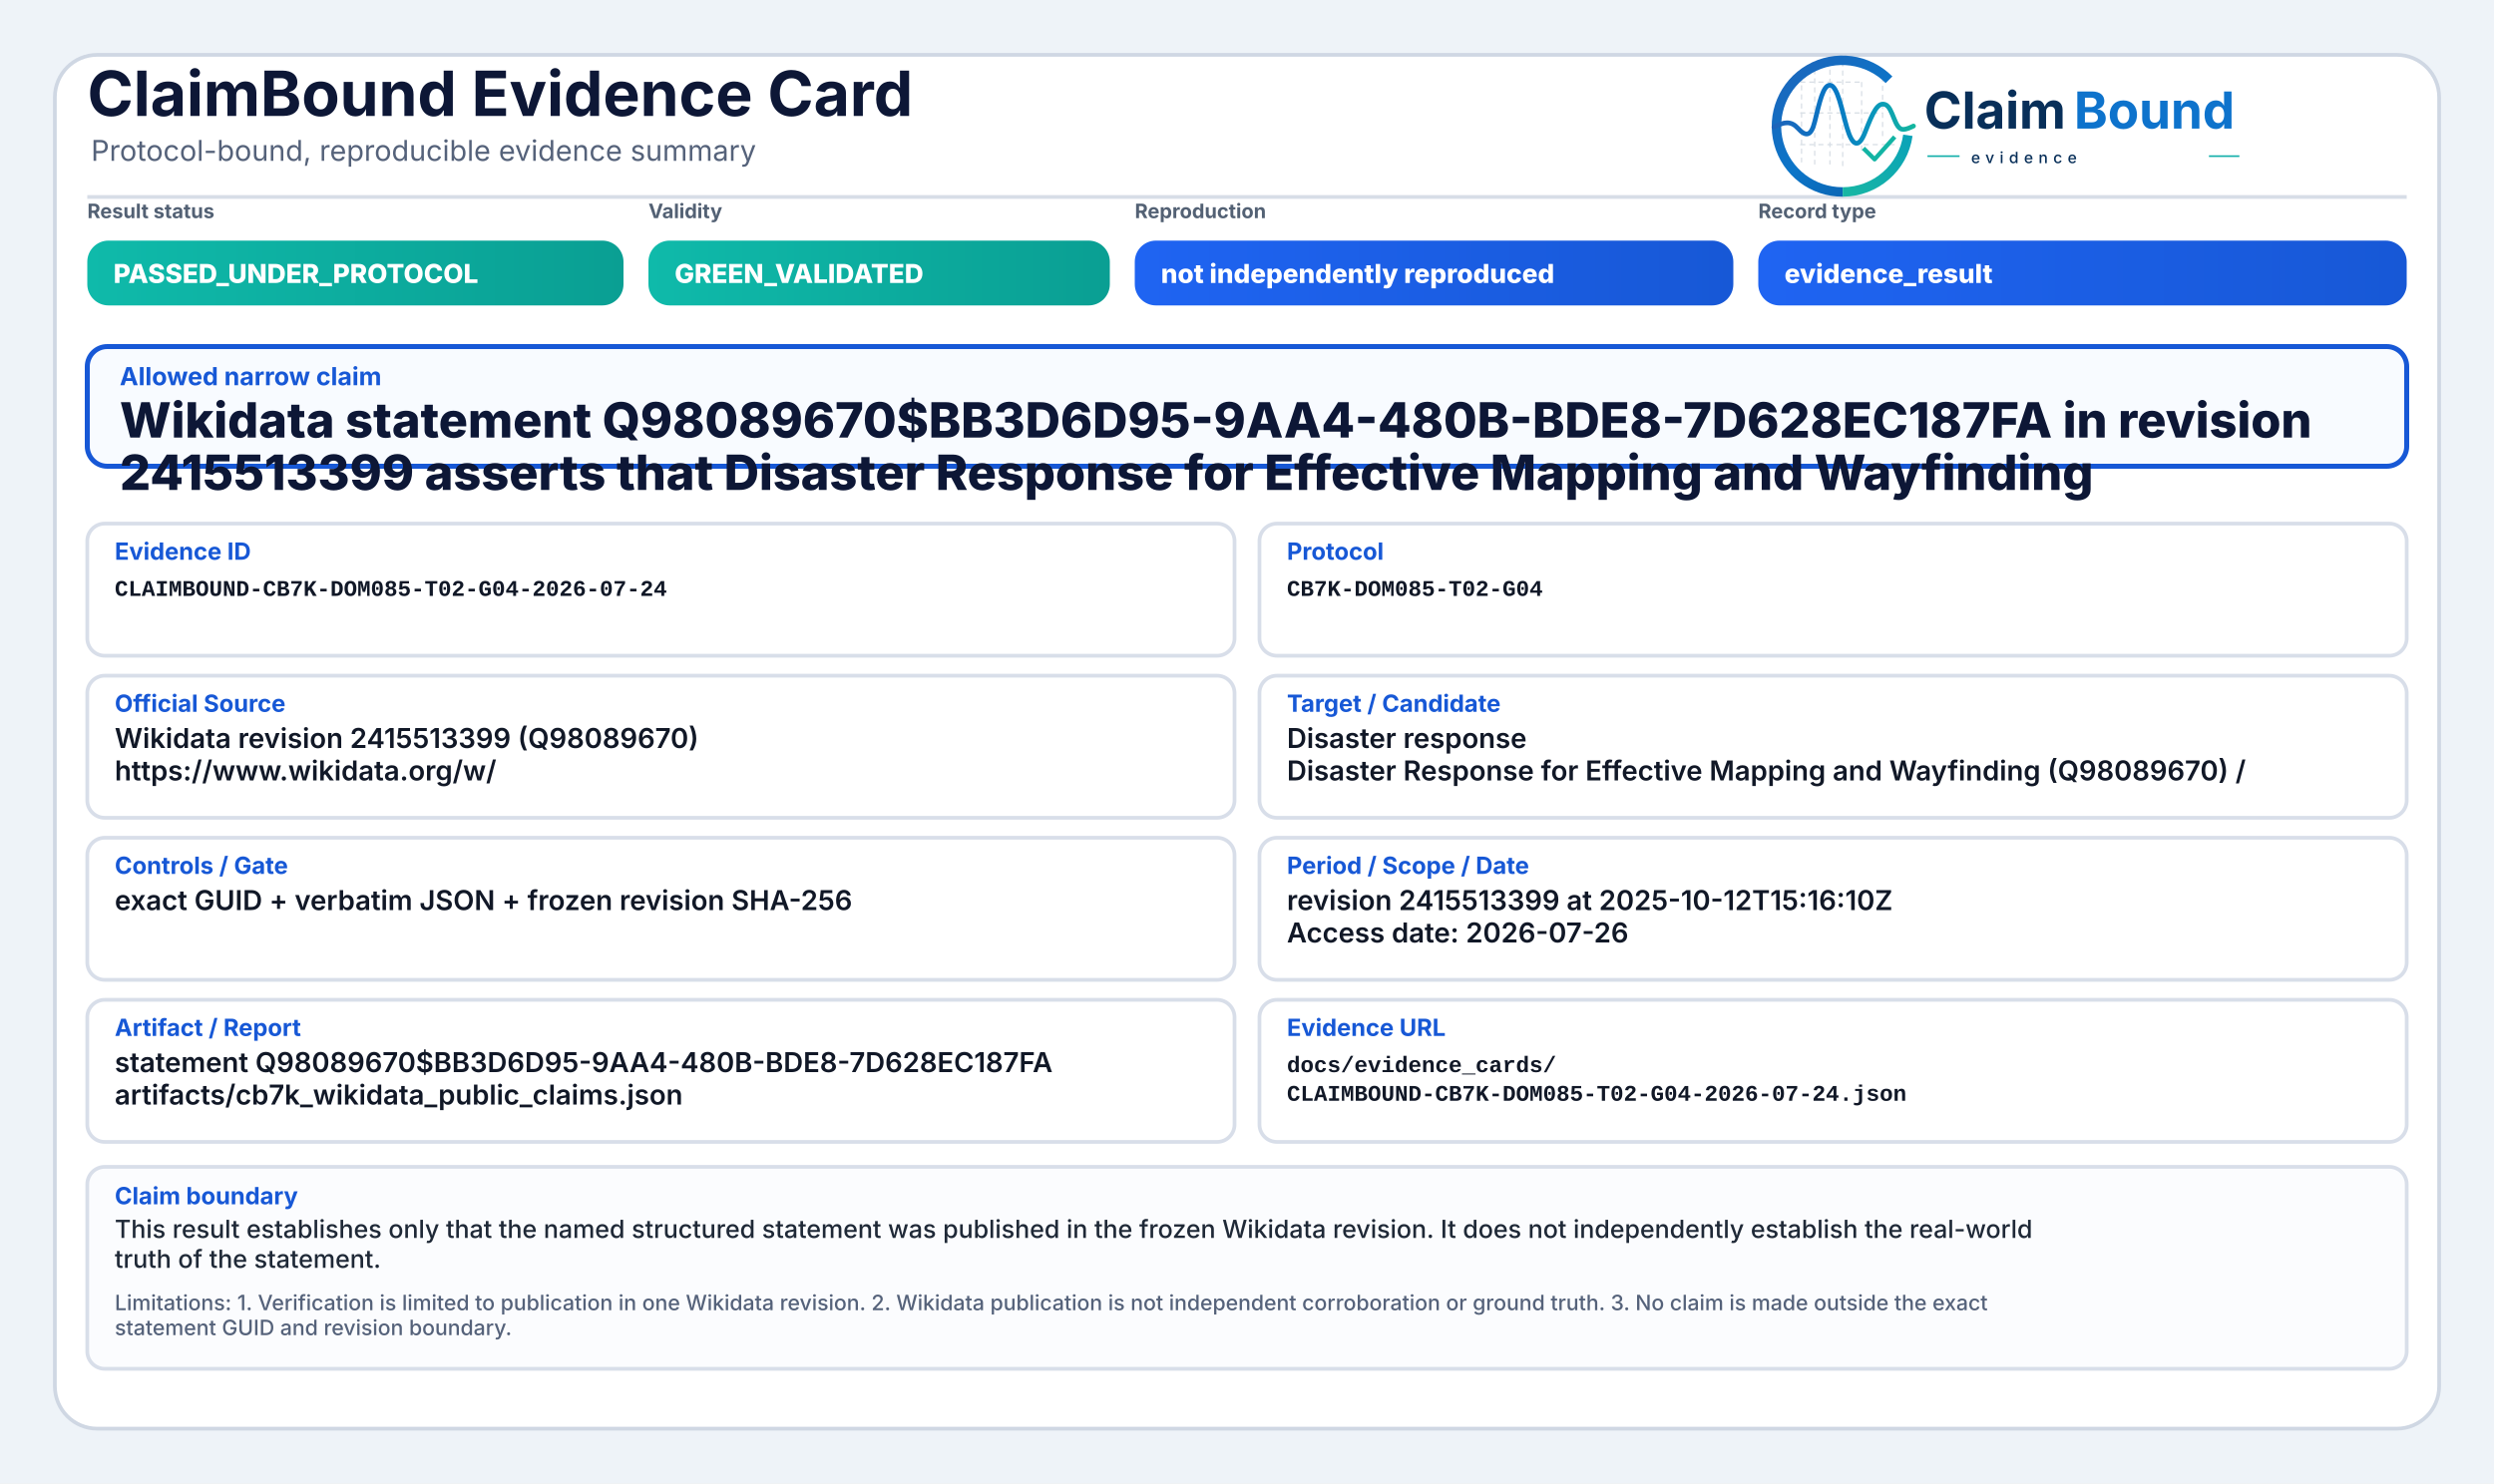
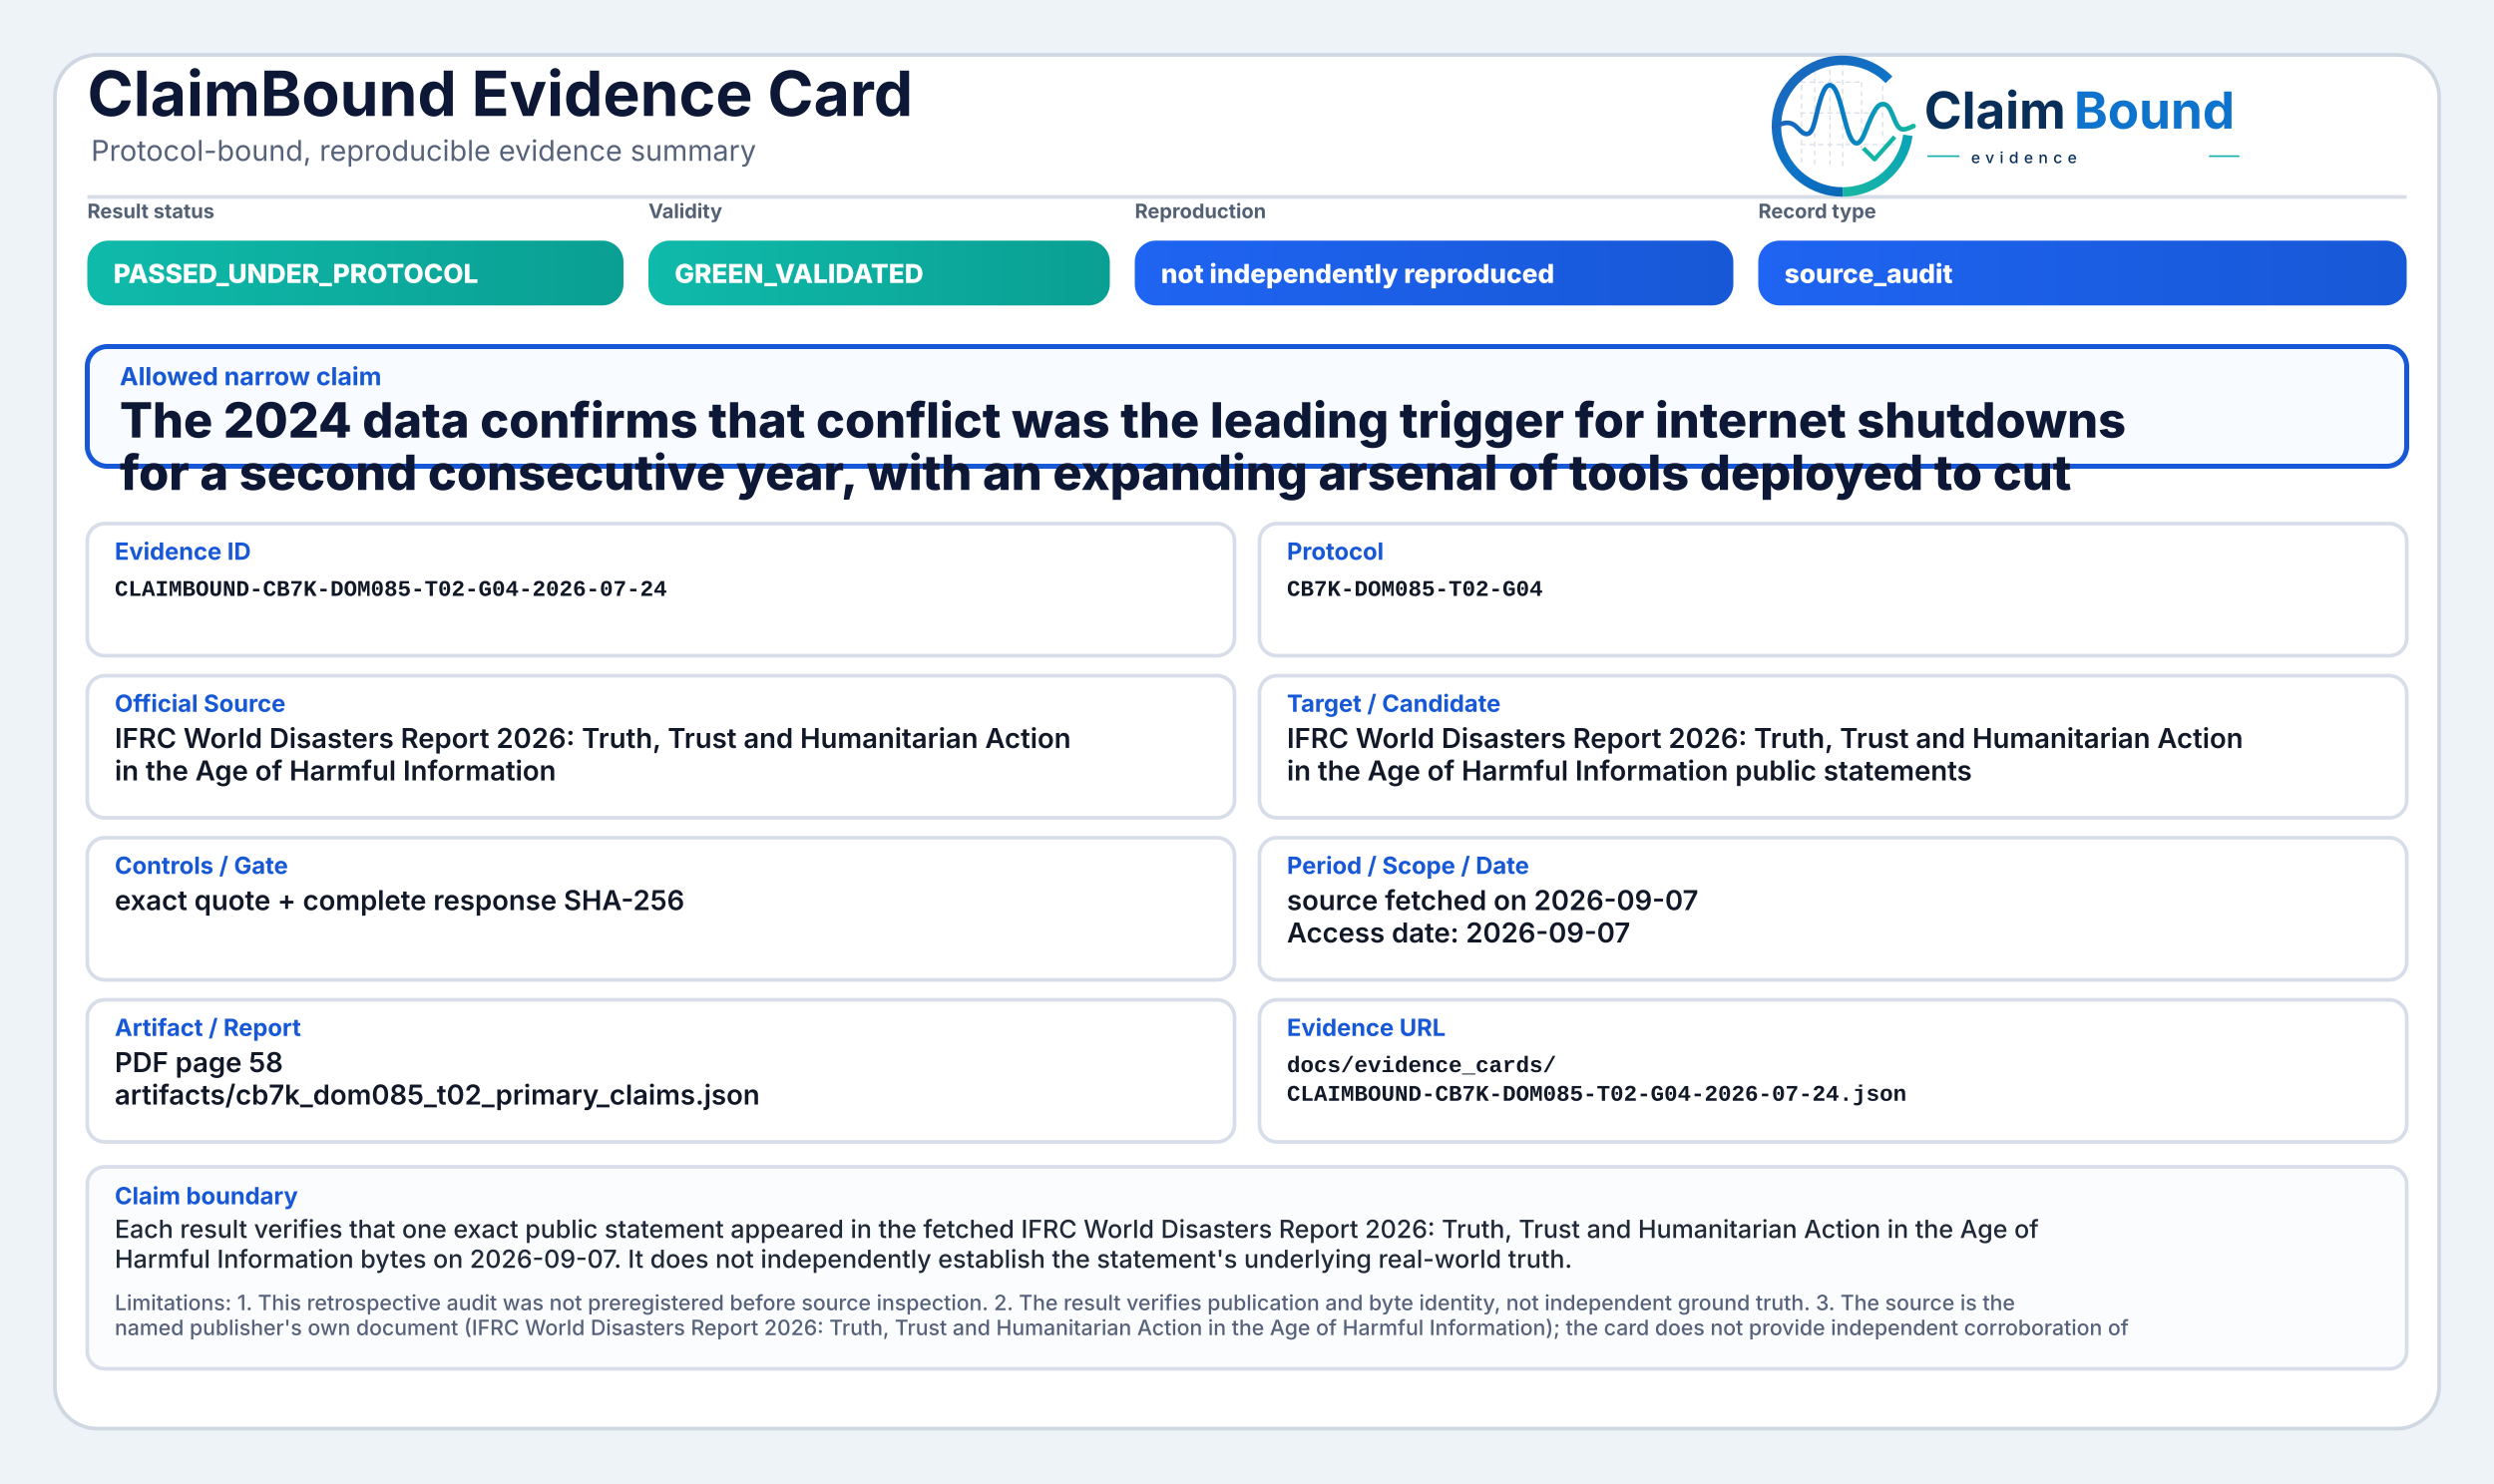
<svg xmlns="http://www.w3.org/2000/svg" width="2000" height="1190" viewBox="0 0 2000 1190" role="img" aria-label="ClaimBound Evidence Card">
  <defs>
    <linearGradient id="greenGrad" x1="0" y1="0" x2="1" y2="0">
      <stop offset="0%" stop-color="#0fbaaa" />
      <stop offset="100%" stop-color="#0a9f93" />
    </linearGradient>
    <linearGradient id="yellowGrad" x1="0" y1="0" x2="1" y2="0">
      <stop offset="0%" stop-color="#fbbf24" />
      <stop offset="100%" stop-color="#d97706" />
    </linearGradient>
    <linearGradient id="amberGrad" x1="0" y1="0" x2="1" y2="0">
      <stop offset="0%" stop-color="#f97316" />
      <stop offset="100%" stop-color="#c2410c" />
    </linearGradient>
    <linearGradient id="redGrad" x1="0" y1="0" x2="1" y2="0">
      <stop offset="0%" stop-color="#ef4444" />
      <stop offset="100%" stop-color="#b91c1c" />
    </linearGradient>
    <linearGradient id="grayGrad" x1="0" y1="0" x2="1" y2="0">
      <stop offset="0%" stop-color="#64748b" />
      <stop offset="100%" stop-color="#475569" />
    </linearGradient>
    <linearGradient id="blueGrad" x1="0" y1="0" x2="1" y2="0">
      <stop offset="0%" stop-color="#1f64f2" />
      <stop offset="100%" stop-color="#1758d6" />
    </linearGradient>
    <linearGradient id="logoRingBlue" x1="73" y1="453" x2="348" y2="793" gradientUnits="userSpaceOnUse">
      <stop offset="0" stop-color="#1E64BA" />
      <stop offset="0.55" stop-color="#0C75C8" />
      <stop offset="1" stop-color="#0A5FAB" />
    </linearGradient>
    <linearGradient id="logoRingTeal" x1="221" y1="792" x2="403" y2="594" gradientUnits="userSpaceOnUse">
      <stop offset="0" stop-color="#18B7A3" />
      <stop offset="1" stop-color="#089EBC" />
    </linearGradient>
    <linearGradient id="logoSignalGradient" x1="61" y1="628" x2="404" y2="628" gradientUnits="userSpaceOnUse">
      <stop offset="0" stop-color="#1E64BA" />
      <stop offset="0.43" stop-color="#0877C4" />
      <stop offset="0.72" stop-color="#0A97BB" />
      <stop offset="1" stop-color="#14B69E" />
    </linearGradient>
  </defs>
  <rect x="0" y="0" width="2000" height="1190" fill="#eef3f8" />
  <rect x="44" y="44" width="1912" height="1102" rx="34" fill="#ffffff" stroke="#cfd7e3" stroke-width="3" />
  <path d="M70 158 H1930" stroke="#d7dde7" stroke-width="3" />
  <text x="70" y="93" font-family="Inter, Segoe UI, Arial, sans-serif" font-size="50" font-weight="750" fill="#0d1736">ClaimBound Evidence Card</text>
  <text x="73" y="129" font-family="Inter, Segoe UI, Arial, sans-serif" font-size="23" font-weight="400" fill="#55627a">Protocol-bound, reproducible evidence summary</text>
  <g aria-label="ClaimBound evidence logo" transform="translate(1415,52) scale(0.33) translate(-40,-478)">
    <g stroke-linecap="butt" stroke-linejoin="round">
      <g stroke="#CBD3DC" stroke-width="3.2" stroke-linecap="round" stroke-dasharray="10 12" opacity="0.72">
        <path d="M130 507V714" />
        <path d="M162 490V719" />
        <path d="M199 491V719" />
        <path d="M230 471V726" />
        <path d="M276 521V690" />
        <path d="M327 508V650" />
        <path d="M128 520H277" />
        <path d="M128 595H327" />
        <path d="M128 672H355" />
      </g>
      <path d="M342.6 514.3A160 160 0 1 0 230 787" fill="none" stroke="url(#logoRingBlue)" stroke-width="23" />
      <path d="M230 787A160 160 0 0 0 388.4 649.3" fill="none" stroke="url(#logoRingTeal)" stroke-width="23" />
      <path d="M63 629.5C87 616.4 104.3 613.6 121.2 632.2C140.7 653.8 153.4 651.6 162.1 616.2C173.8 568.5 182.5 527.5 198.9 527.5C217.5 527.5 228.4 590.6 240.3 630.8C253.4 675.4 268.6 682.8 284.6 641.5C303.5 592.9 315.2 567.6 333.7 574.7C352.6 582 355.7 635.1 376.6 634.9C386.2 634.8 394 630.4 402 626.8" fill="none" stroke="url(#logoSignalGradient)" stroke-width="11.5" stroke-linecap="round" />
      <path d="M284 684.5L307.5 707.7L353 657" fill="none" stroke="#12B4A4" stroke-width="10.5" stroke-linecap="square" />
    </g>
    <text x="428" y="633" font-family="Inter, Segoe UI, Arial, sans-serif" font-size="124" font-weight="750" fill="#082F59" text-rendering="geometricPrecision">Claim</text>
    <text x="792" y="633" font-family="Inter, Segoe UI, Arial, sans-serif" font-size="124" font-weight="750" fill="#0E73CC" text-rendering="geometricPrecision">Bound</text>
    <line x1="436" y1="700" x2="514" y2="700" stroke="#11AFA9" stroke-width="4" />
    <text x="542" y="717" font-family="Inter, Segoe UI, Arial, sans-serif" font-size="38" font-weight="500" letter-spacing="13" fill="#082F59">evidence</text>
    <line x1="1120" y1="700" x2="1194" y2="700" stroke="#11AFA9" stroke-width="4" />
  </g>
  <text x="70" y="175" font-family="Inter, Segoe UI, Arial, sans-serif" font-size="16" font-weight="650" fill="#536174">Result status</text>
  <rect x="70" y="193" width="430" height="52" rx="17" fill="url(#greenGrad)" />
  <text x="91" y="227" font-family="Inter, Segoe UI, Arial, sans-serif" font-size="21" font-weight="800" fill="#ffffff">PASSED_UNDER_PROTOCOL</text>
  <text x="520" y="175" font-family="Inter, Segoe UI, Arial, sans-serif" font-size="16" font-weight="650" fill="#536174">Validity</text>
  <rect x="520" y="193" width="370" height="52" rx="17" fill="url(#greenGrad)" />
  <text x="541" y="227" font-family="Inter, Segoe UI, Arial, sans-serif" font-size="21" font-weight="800" fill="#ffffff">GREEN_VALIDATED</text>
  <text x="910" y="175" font-family="Inter, Segoe UI, Arial, sans-serif" font-size="16" font-weight="650" fill="#536174">Reproduction</text>
  <rect x="910" y="193" width="480" height="52" rx="17" fill="url(#blueGrad)" />
  <text x="931" y="227" font-family="Inter, Segoe UI, Arial, sans-serif" font-size="21" font-weight="800" fill="#ffffff">not independently reproduced</text>
  <text x="1410" y="175" font-family="Inter, Segoe UI, Arial, sans-serif" font-size="16" font-weight="650" fill="#536174">Record type</text>
  <rect x="1410" y="193" width="520" height="52" rx="17" fill="url(#blueGrad)" />
-   <text x="1431" y="227" font-family="Inter, Segoe UI, Arial, sans-serif" font-size="21" font-weight="800" fill="#ffffff">evidence_result</text>
+   <text x="1431" y="227" font-family="Inter, Segoe UI, Arial, sans-serif" font-size="21" font-weight="800" fill="#ffffff">source_audit</text>
  <rect x="70" y="278" width="1860" height="96" rx="16" fill="#f8fbff" stroke="#1758d6" stroke-width="4" />
  <text x="96" y="309" font-family="Inter, Segoe UI, Arial, sans-serif" font-size="20" font-weight="750" fill="#1758d6">Allowed narrow claim</text>
-   <text x="96" y="351" font-family="Inter, Segoe UI, Arial, sans-serif" font-size="39" font-weight="800" fill="#0d1736">Wikidata statement Q98089670$BB3D6D95-9AA4-480B-BDE8-7D628EC187FA in revision</text>
-   <text x="96" y="393" font-family="Inter, Segoe UI, Arial, sans-serif" font-size="39" font-weight="800" fill="#0d1736">2415513399 asserts that Disaster Response for Effective Mapping and Wayfinding</text>
+   <text x="96" y="351" font-family="Inter, Segoe UI, Arial, sans-serif" font-size="39" font-weight="800" fill="#0d1736">The 2024 data confirms that conflict was the leading trigger for internet shutdowns</text>
+   <text x="96" y="393" font-family="Inter, Segoe UI, Arial, sans-serif" font-size="39" font-weight="800" fill="#0d1736">for a second consecutive year, with an expanding arsenal of tools deployed to cut</text>
  <rect x="70" y="420" width="920" height="106" rx="14" fill="#ffffff" stroke="#d8dee9" stroke-width="3" />
  <text x="92" y="449" font-family="Inter, Segoe UI, Arial, sans-serif" font-size="19" font-weight="750" fill="#1758d6">Evidence ID</text>
  <text x="92" y="478" font-family="SFMono-Regular, Consolas, Liberation Mono, monospace" font-size="18" font-weight="600" fill="#111827">CLAIMBOUND-CB7K-DOM085-T02-G04-2026-07-24</text>
  <rect x="1010" y="420" width="920" height="106" rx="14" fill="#ffffff" stroke="#d8dee9" stroke-width="3" />
  <text x="1032" y="449" font-family="Inter, Segoe UI, Arial, sans-serif" font-size="19" font-weight="750" fill="#1758d6">Protocol</text>
  <text x="1032" y="478" font-family="SFMono-Regular, Consolas, Liberation Mono, monospace" font-size="18" font-weight="600" fill="#111827">CB7K-DOM085-T02-G04</text>
  <rect x="70" y="542" width="920" height="114" rx="14" fill="#ffffff" stroke="#d8dee9" stroke-width="3" />
  <text x="92" y="571" font-family="Inter, Segoe UI, Arial, sans-serif" font-size="19" font-weight="750" fill="#1758d6">Official Source</text>
-   <text x="92" y="600" font-family="Inter, Segoe UI, Arial, sans-serif" font-size="22" font-weight="600" fill="#111827">Wikidata revision 2415513399 (Q98089670)</text>
-   <text x="92" y="626" font-family="Inter, Segoe UI, Arial, sans-serif" font-size="22" font-weight="600" fill="#111827">https://www.wikidata.org/w/</text>
+   <text x="92" y="600" font-family="Inter, Segoe UI, Arial, sans-serif" font-size="22" font-weight="600" fill="#111827">IFRC World Disasters Report 2026: Truth, Trust and Humanitarian Action</text>
+   <text x="92" y="626" font-family="Inter, Segoe UI, Arial, sans-serif" font-size="22" font-weight="600" fill="#111827">in the Age of Harmful Information</text>
  <rect x="1010" y="542" width="920" height="114" rx="14" fill="#ffffff" stroke="#d8dee9" stroke-width="3" />
  <text x="1032" y="571" font-family="Inter, Segoe UI, Arial, sans-serif" font-size="19" font-weight="750" fill="#1758d6">Target / Candidate</text>
-   <text x="1032" y="600" font-family="Inter, Segoe UI, Arial, sans-serif" font-size="22" font-weight="600" fill="#111827">Disaster response</text>
-   <text x="1032" y="626" font-family="Inter, Segoe UI, Arial, sans-serif" font-size="22" font-weight="600" fill="#111827">Disaster Response for Effective Mapping and Wayfinding (Q98089670) /</text>
+   <text x="1032" y="600" font-family="Inter, Segoe UI, Arial, sans-serif" font-size="22" font-weight="600" fill="#111827">IFRC World Disasters Report 2026: Truth, Trust and Humanitarian Action</text>
+   <text x="1032" y="626" font-family="Inter, Segoe UI, Arial, sans-serif" font-size="22" font-weight="600" fill="#111827">in the Age of Harmful Information public statements</text>
  <rect x="70" y="672" width="920" height="114" rx="14" fill="#ffffff" stroke="#d8dee9" stroke-width="3" />
  <text x="92" y="701" font-family="Inter, Segoe UI, Arial, sans-serif" font-size="19" font-weight="750" fill="#1758d6">Controls / Gate</text>
-   <text x="92" y="730" font-family="Inter, Segoe UI, Arial, sans-serif" font-size="22" font-weight="600" fill="#111827">exact GUID + verbatim JSON + frozen revision SHA-256</text>
+   <text x="92" y="730" font-family="Inter, Segoe UI, Arial, sans-serif" font-size="22" font-weight="600" fill="#111827">exact quote + complete response SHA-256</text>
  <rect x="1010" y="672" width="920" height="114" rx="14" fill="#ffffff" stroke="#d8dee9" stroke-width="3" />
  <text x="1032" y="701" font-family="Inter, Segoe UI, Arial, sans-serif" font-size="19" font-weight="750" fill="#1758d6">Period / Scope / Date</text>
-   <text x="1032" y="730" font-family="Inter, Segoe UI, Arial, sans-serif" font-size="22" font-weight="600" fill="#111827">revision 2415513399 at 2025-10-12T15:16:10Z</text>
-   <text x="1032" y="756" font-family="Inter, Segoe UI, Arial, sans-serif" font-size="22" font-weight="600" fill="#111827">Access date: 2026-07-26</text>
+   <text x="1032" y="730" font-family="Inter, Segoe UI, Arial, sans-serif" font-size="22" font-weight="600" fill="#111827">source fetched on 2026-09-07</text>
+   <text x="1032" y="756" font-family="Inter, Segoe UI, Arial, sans-serif" font-size="22" font-weight="600" fill="#111827">Access date: 2026-09-07</text>
  <rect x="70" y="802" width="920" height="114" rx="14" fill="#ffffff" stroke="#d8dee9" stroke-width="3" />
  <text x="92" y="831" font-family="Inter, Segoe UI, Arial, sans-serif" font-size="19" font-weight="750" fill="#1758d6">Artifact / Report</text>
-   <text x="92" y="860" font-family="Inter, Segoe UI, Arial, sans-serif" font-size="22" font-weight="600" fill="#111827">statement Q98089670$BB3D6D95-9AA4-480B-BDE8-7D628EC187FA</text>
-   <text x="92" y="886" font-family="Inter, Segoe UI, Arial, sans-serif" font-size="22" font-weight="600" fill="#111827">artifacts/cb7k_wikidata_public_claims.json</text>
+   <text x="92" y="860" font-family="Inter, Segoe UI, Arial, sans-serif" font-size="22" font-weight="600" fill="#111827">PDF page 58</text>
+   <text x="92" y="886" font-family="Inter, Segoe UI, Arial, sans-serif" font-size="22" font-weight="600" fill="#111827">artifacts/cb7k_dom085_t02_primary_claims.json</text>
  <rect x="1010" y="802" width="920" height="114" rx="14" fill="#ffffff" stroke="#d8dee9" stroke-width="3" />
  <text x="1032" y="831" font-family="Inter, Segoe UI, Arial, sans-serif" font-size="19" font-weight="750" fill="#1758d6">Evidence URL</text>
  <text x="1032" y="860" font-family="SFMono-Regular, Consolas, Liberation Mono, monospace" font-size="18" font-weight="600" fill="#111827">docs/evidence_cards/</text>
  <text x="1032" y="883" font-family="SFMono-Regular, Consolas, Liberation Mono, monospace" font-size="18" font-weight="600" fill="#111827">CLAIMBOUND-CB7K-DOM085-T02-G04-2026-07-24.json</text>
  <rect x="70" y="936" width="1860" height="162" rx="14" fill="#fbfcfe" stroke="#d8dee9" stroke-width="3" />
  <text x="92" y="966" font-family="Inter, Segoe UI, Arial, sans-serif" font-size="19" font-weight="750" fill="#1758d6">Claim boundary</text>
-   <text x="92" y="993" font-family="Inter, Segoe UI, Arial, sans-serif" font-size="20" font-weight="500" fill="#1f2937">This result establishes only that the named structured statement was published in the frozen Wikidata revision. It does not independently establish the real-world</text>
-   <text x="92" y="1017" font-family="Inter, Segoe UI, Arial, sans-serif" font-size="20" font-weight="500" fill="#1f2937">truth of the statement.</text>
-   <text x="92" y="1051" font-family="Inter, Segoe UI, Arial, sans-serif" font-size="17" font-weight="500" fill="#55627a">Limitations: 1. Verification is limited to publication in one Wikidata revision. 2. Wikidata publication is not independent corroboration or ground truth. 3. No claim is made outside the exact</text>
-   <text x="92" y="1071" font-family="Inter, Segoe UI, Arial, sans-serif" font-size="17" font-weight="500" fill="#55627a">statement GUID and revision boundary.</text>
+   <text x="92" y="993" font-family="Inter, Segoe UI, Arial, sans-serif" font-size="20" font-weight="500" fill="#1f2937">Each result verifies that one exact public statement appeared in the fetched IFRC World Disasters Report 2026: Truth, Trust and Humanitarian Action in the Age of</text>
+   <text x="92" y="1017" font-family="Inter, Segoe UI, Arial, sans-serif" font-size="20" font-weight="500" fill="#1f2937">Harmful Information bytes on 2026-09-07. It does not independently establish the statement's underlying real-world truth.</text>
+   <text x="92" y="1051" font-family="Inter, Segoe UI, Arial, sans-serif" font-size="17" font-weight="500" fill="#55627a">Limitations: 1. This retrospective audit was not preregistered before source inspection. 2. The result verifies publication and byte identity, not independent ground truth. 3. The source is the</text>
+   <text x="92" y="1071" font-family="Inter, Segoe UI, Arial, sans-serif" font-size="17" font-weight="500" fill="#55627a">named publisher's own document (IFRC World Disasters Report 2026: Truth, Trust and Humanitarian Action in the Age of Harmful Information); the card does not provide independent corroboration of</text>
</svg>
